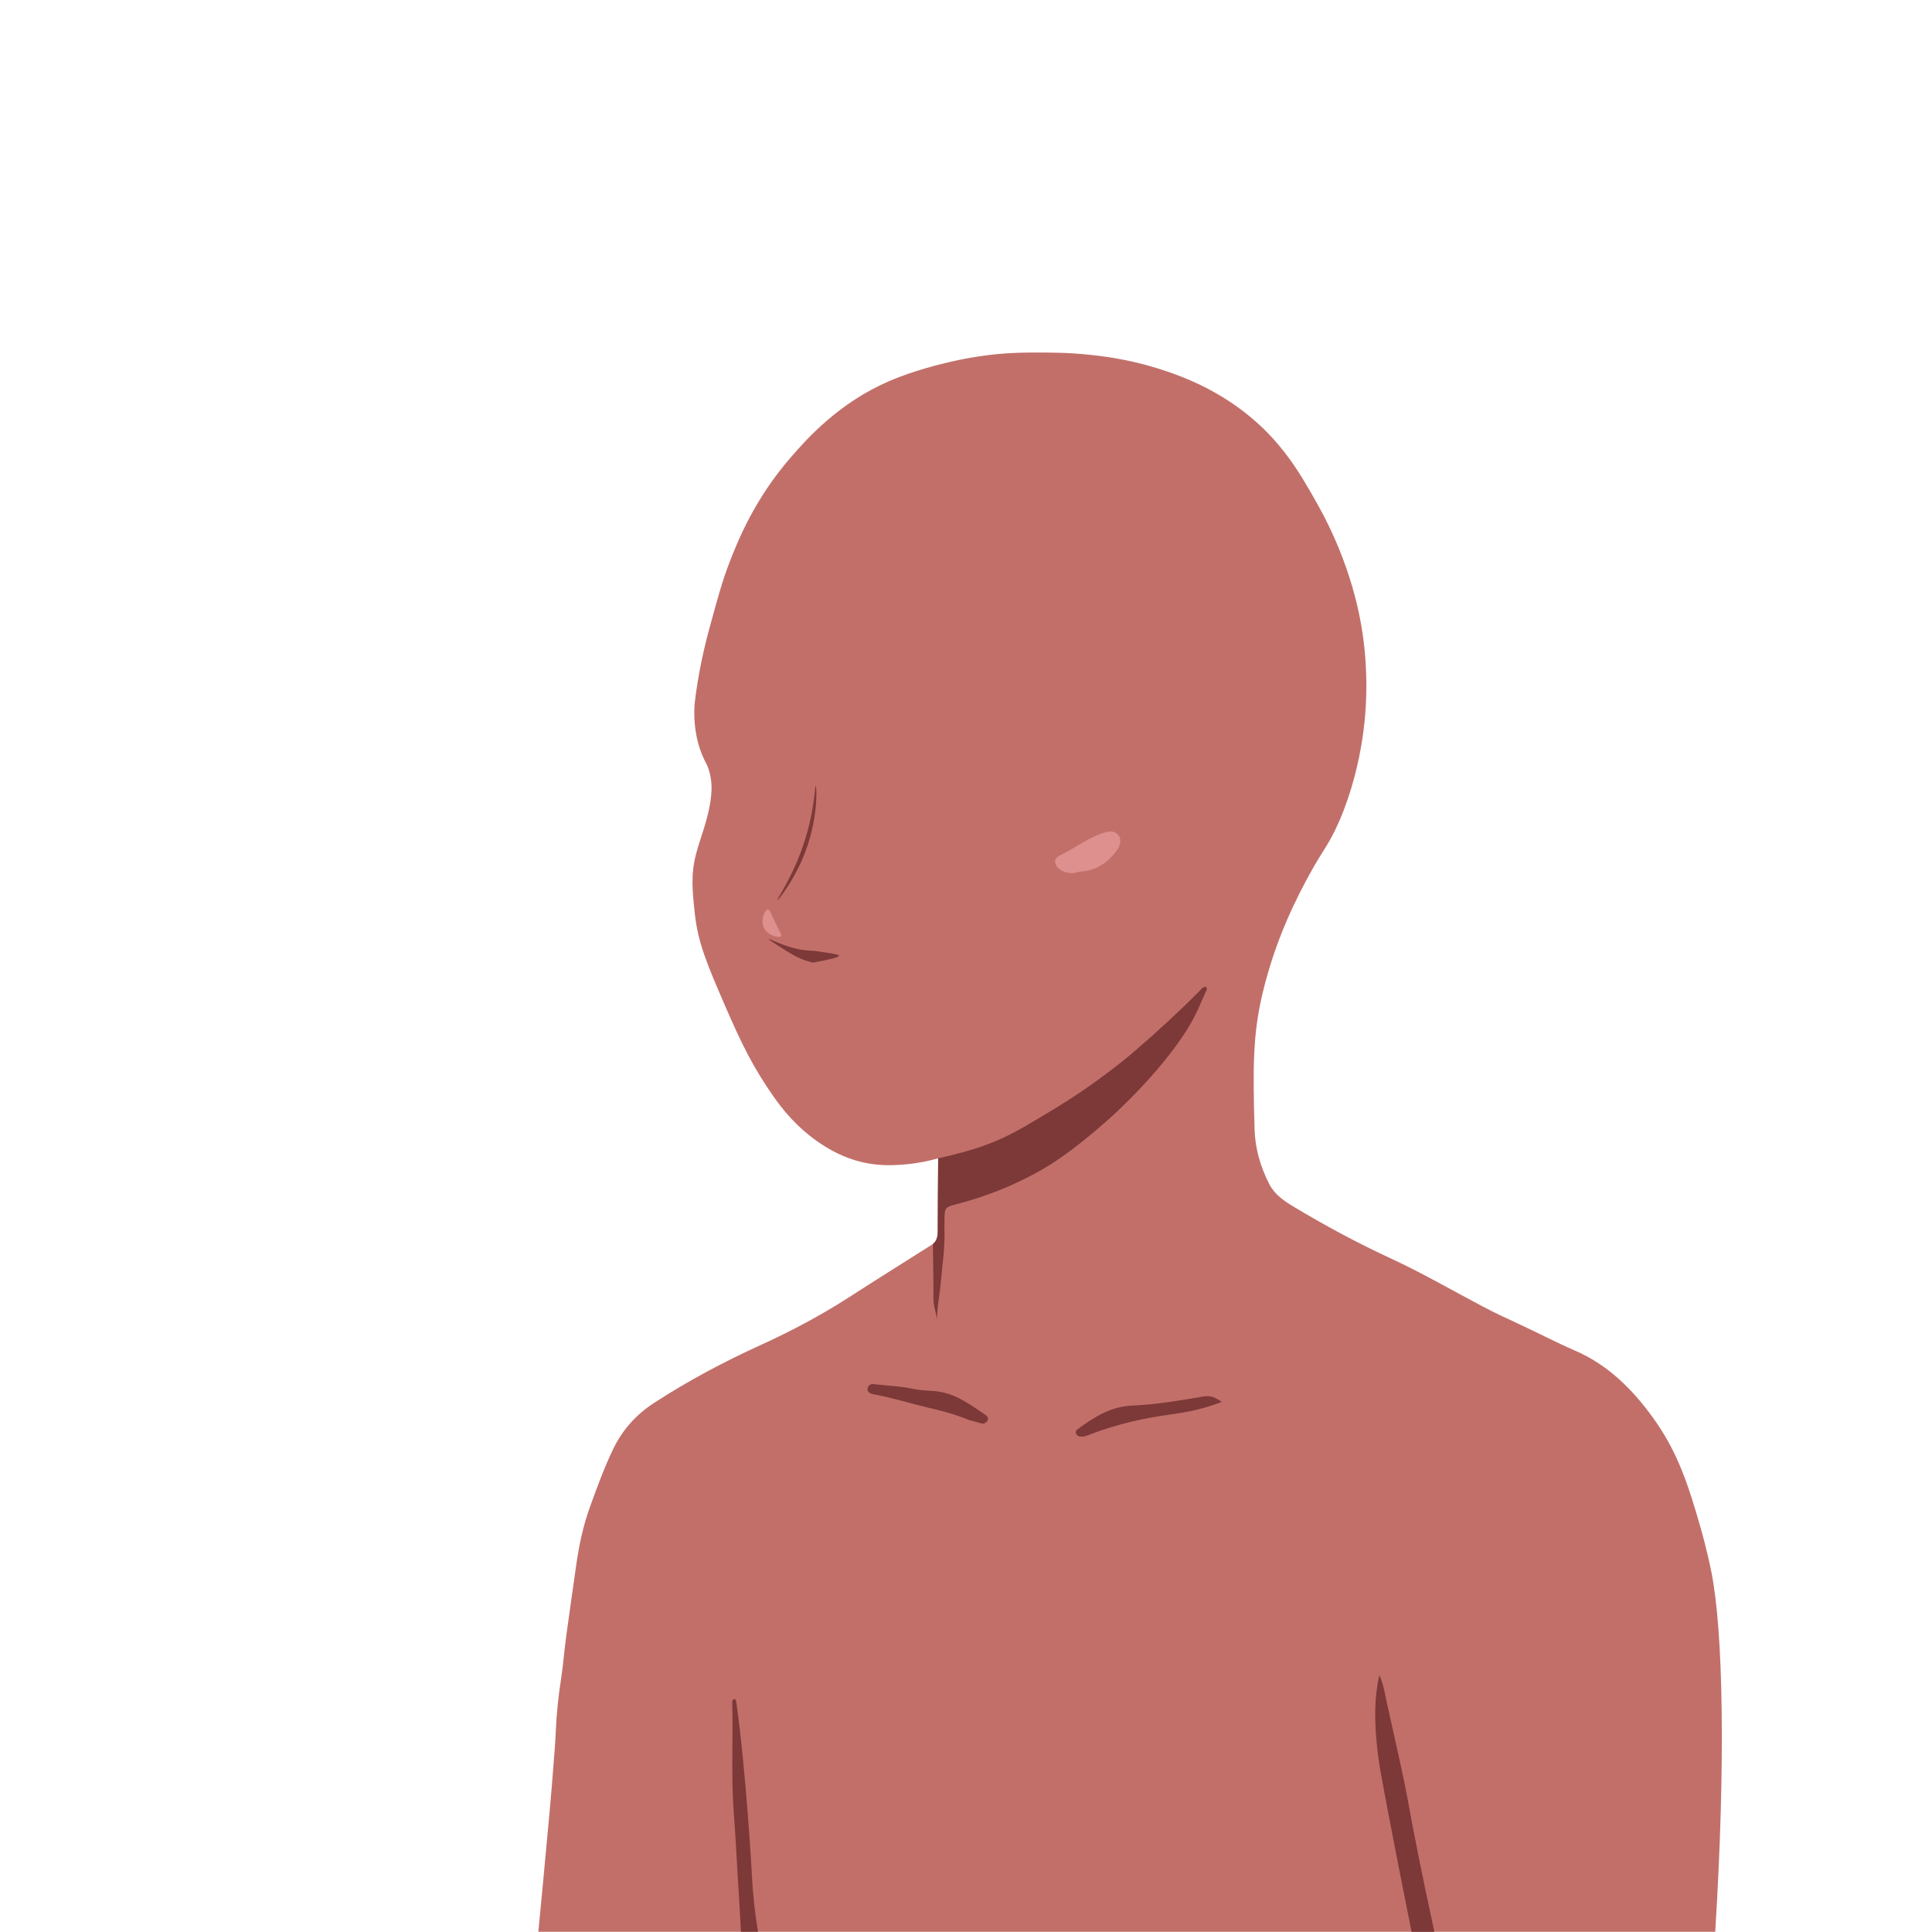
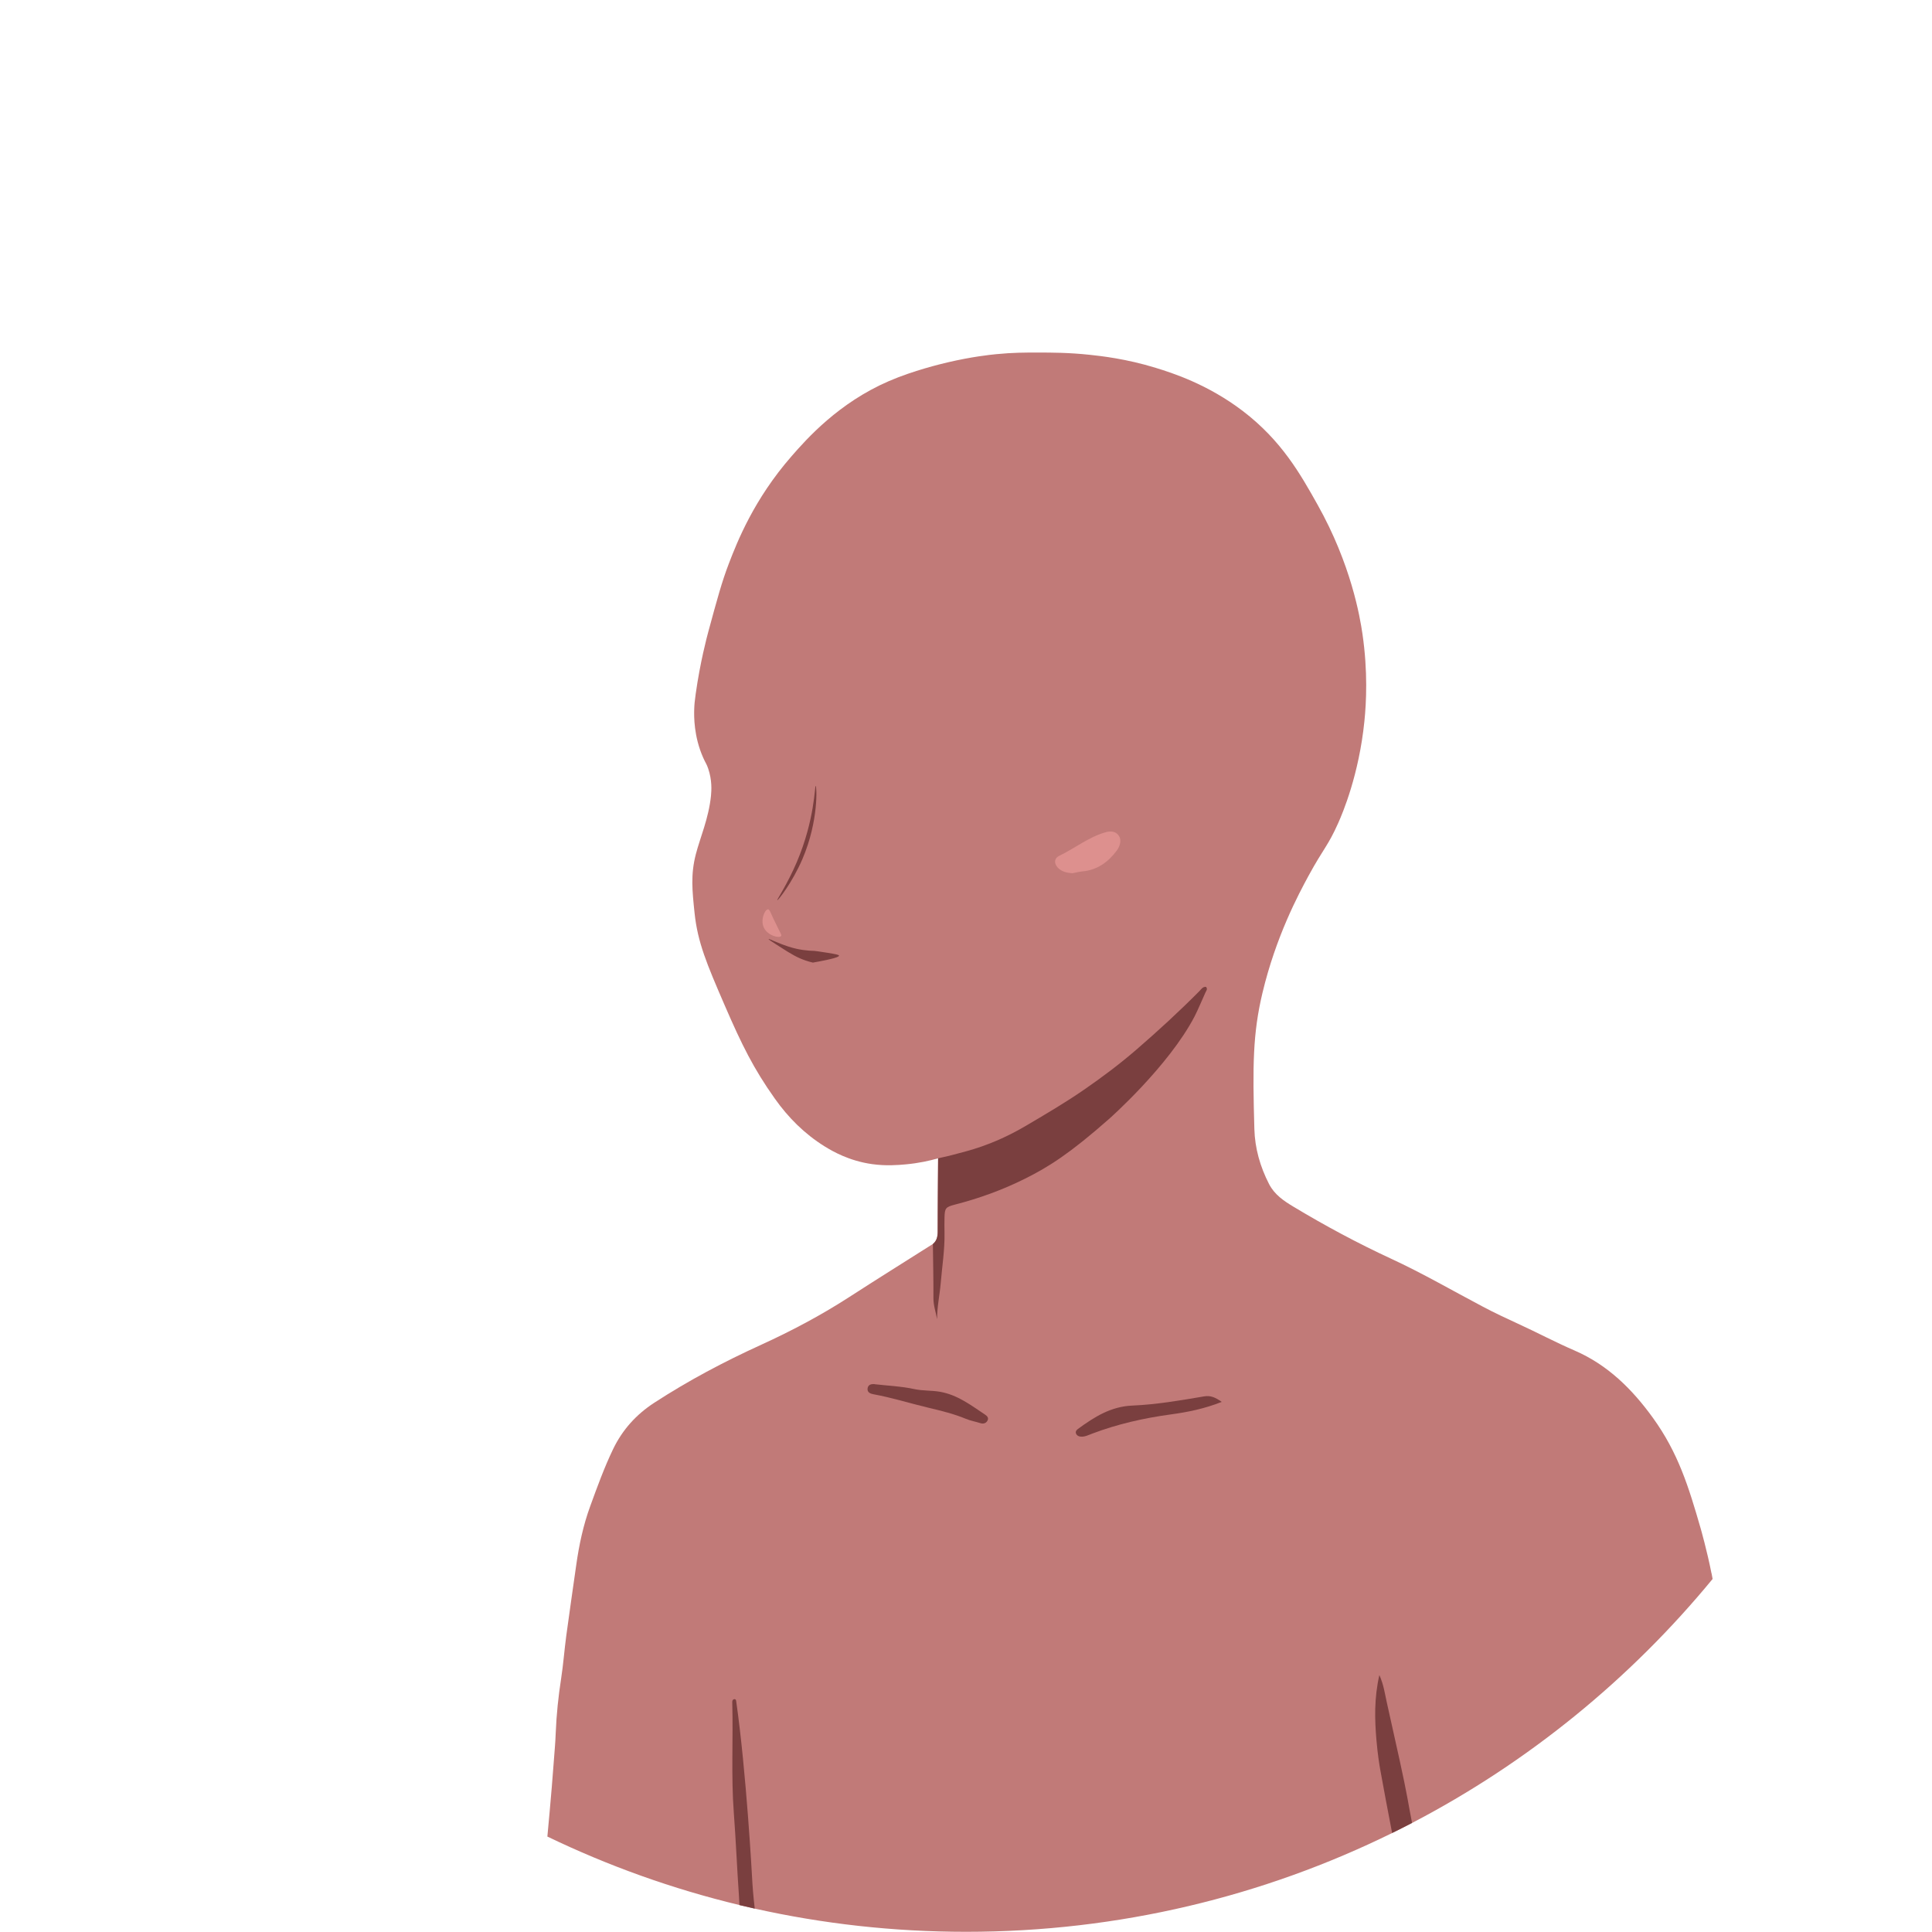
<svg xmlns="http://www.w3.org/2000/svg" id="Base_copy" viewBox="0 0 500 500">
  <defs>
-     <style>.cls-1{fill:#dd908e;}.cls-2{fill:#7c3938;}.cls-3{fill:#c26f6a;}</style>
+     <style>.cls-1{fill:#dd908e;}.cls-2{fill:#c17a78;}.cls-3{fill:#7a3f3f;}</style>
  </defs>
-   <path class="cls-3" d="m139.32,499.95c.25-2.57,1.79-18.52,2.91-30.99.43-4.8.72-8.24,1.02-12.33.34-4.72.42-4.76.56-8.15.19-4.71.69-9.45,1.41-14.14.56-3.65.83-7.35,1.33-11.01.82-6.1,1.72-12.2,2.58-18.3.73-5.18,1.81-10.28,3.61-15.21,1.82-5,3.63-10,5.95-14.81,2.42-5.03,6-8.97,10.66-11.99,8.8-5.71,18.03-10.61,27.58-14.96,7.89-3.6,15.54-7.65,22.84-12.36,7.19-4.64,14.45-9.17,21.68-13.75.3-.25.5-.5.62-.68.15-.23.24-.42.27-.49.08-.19.13-.35.16-.46.03-.11.05-.19.06-.21.04-.16.06-.29.07-.38.07-.6.07-1.04.07-1.04,0-.54.01-3.86.03-8.44,0-1.21.02-2.43.03-3.64.02-2.28.04-4.56.06-6.85-2.12.61-4.97,1.26-8.39,1.57-1.99.18-5.08.44-8.72-.08-5.92-.84-10.13-3.27-12.28-4.6-5.19-3.23-9.37-7.4-12.88-12.36-5.5-7.76-8.56-13.96-12.94-24.08-4.66-10.77-7.01-16.31-7.81-23.89-.61-5.81-1.05-9.94.32-15.25,1.08-4.22,3.32-9.25,3.92-15.11.15-1.44.31-4.07-.71-7.06-.43-1.27-.64-1.33-1.32-2.85-2.44-5.5-2.36-10.72-2.31-12.43.03-1.25.14-2.29.38-4,1.14-8.18,2.92-14.84,3.27-16.09,2.34-8.63,3.51-12.94,5.33-17.69,2.17-5.65,6.47-16.59,16.18-27.72,4-4.59,12.25-13.86,25.19-19.46,6.37-2.76,13.48-4.45,15.34-4.89,6.17-1.45,10.89-1.95,12.47-2.11,4.26-.42,7.47-.42,10.95-.42,3.27,0,7.83,0,13.31.59,2.84.3,9.44,1.04,17.02,3.37,4.24,1.31,13.44,4.22,22.58,11.21,10,7.64,14.85,16.27,19.3,24.18,8.71,15.5,11,29.13,11.63,33.45,1.43,9.83.98,17.87.51,22.58-1.41,13.94-5.65,23.84-6.74,26.29-2.69,6.06-3.82,6.58-7.67,13.65-2.65,4.87-8.5,15.81-11.98,30.42-2.5,10.52-2.56,18.76-2.09,35.22.14,4.97,1.49,9.72,3.79,14.21,1.44,2.79,3.82,4.38,6.37,5.91,8.17,4.91,16.57,9.42,25.22,13.42,8.14,3.77,15.87,8.27,23.78,12.44,2.95,1.55,5.96,2.97,9,4.36,4.93,2.26,9.72,4.81,14.7,6.96,8.57,3.7,14.92,10,20.29,17.46,6.51,9.02,9.19,17.66,12.36,28.67,0,0,1.64,5.71,2.78,11.54,2.97,15.22,3.65,48.9.93,92.78H139.32Z" />
+   <path class="cls-2" d="m442.93,407.17c-1.14-5.82-2.78-11.54-2.78-11.54-3.17-11.01-5.86-19.65-12.36-28.67-5.38-7.45-11.73-13.75-20.3-17.45-4.98-2.15-9.77-4.71-14.7-6.96-3.03-1.39-6.05-2.81-9-4.37-7.91-4.17-15.64-8.67-23.78-12.43-8.64-4-17.04-8.51-25.22-13.43-2.55-1.53-4.93-3.12-6.37-5.91-2.3-4.48-3.65-9.23-3.79-14.21-.47-16.46-.41-24.7,2.09-35.22,3.48-14.61,9.33-25.55,11.98-30.42,3.85-7.07,4.98-7.59,7.67-13.65,1.08-2.45,5.33-12.35,6.74-26.29.48-4.71.92-12.76-.51-22.58-.63-4.32-2.92-17.95-11.63-33.45-4.44-7.92-9.29-16.54-19.29-24.19-9.14-6.98-18.34-9.9-22.58-11.2-7.58-2.34-14.19-3.07-17.02-3.37-5.49-.59-10.04-.59-13.32-.59-3.48-.01-6.69,0-10.95.42-1.58.15-6.31.66-12.47,2.1-1.86.44-8.97,2.13-15.34,4.89-12.94,5.6-21.19,14.87-25.19,19.47-9.71,11.13-14.01,22.07-16.18,27.72-1.82,4.76-2.99,9.07-5.33,17.69-.34,1.26-2.12,7.92-3.26,16.1-.24,1.71-.35,2.75-.38,4-.05,1.71-.13,6.92,2.31,12.43.67,1.52.88,1.58,1.31,2.85,1.02,2.99.86,5.62.72,7.06-.6,5.86-2.84,10.89-3.92,15.11-1.37,5.31-.93,9.44-.32,15.26.8,7.57,3.15,13.11,7.81,23.88,4.38,10.12,7.44,16.33,12.94,24.08,3.51,4.96,7.69,9.13,12.88,12.37,2.15,1.33,6.36,3.76,12.28,4.6,3.63.51,6.73.25,8.71.07,3.42-.31,6.28-.96,8.39-1.57-.02,2.29-.04,4.57-.06,6.85,0,.68,0,1.36-.01,2.04-.03,3.33-.05,6.65-.04,9.98,0,.13,0,.25,0,.37,0,.06,0,.13-.01.19-.01.29-.04.57-.1.83,0,.02,0,.05,0,.08-.01.01-.01.02-.02.04-.02.09-.04.17-.07.25-.02.07-.04.14-.07.21,0,.01,0,.02-.01.03-.01.04-.03.09-.05.14-.01.02-.02.04-.03.07h-.01s-.03.08-.05.11c-.04.07-.08.15-.14.24-.17.26-.39.51-.67.74-7.23,4.58-14.49,9.11-21.67,13.75-7.3,4.72-14.96,8.77-22.84,12.37-9.55,4.35-18.78,9.24-27.58,14.96-4.65,3.02-8.23,6.96-10.66,11.99-2.31,4.81-4.12,9.81-5.94,14.81-1.8,4.93-2.88,10.03-3.61,15.21-.86,6.1-1.76,12.19-2.58,18.3-.49,3.66-.76,7.36-1.32,11.01-.73,4.69-1.22,9.42-1.41,14.14-.14,3.38-.22,3.43-.56,8.15-.3,4.09-.59,7.53-1.02,12.33-.18,2.05-.38,4.18-.58,6.34,15.73,7.58,32.38,13.56,49.73,17.73,1.32.32,2.64.62,3.96.92,17.6,3.93,35.9,6,54.69,6,39.58,0,77-9.2,110.26-25.57,1.73-.85,3.45-1.72,5.16-2.61,30.01-15.65,56.44-37.21,77.76-63.13-.09-.51-.18-1-.27-1.47Z" />
  <g>
    <path class="cls-1" d="m197.7,240.1c1,2.07,3.96,2.76,4.44,2.16.2-.25-.09-.67-.98-2.45-1.83-3.63-1.93-4.5-2.4-4.48-.82.03-2.04,2.74-1.06,4.77Z" />
    <g id="Cheek_highlight">
      <path class="cls-1" d="m277.52,225.99c-1.3-.08-2.47-.34-3.43-1.13-1.31-1.08-1.45-2.65.04-3.37,4.02-1.95,7.58-4.82,11.93-6.09,1.72-.5,2.91-.09,3.58,1.03.59.97.3,2.47-.64,3.73-2.26,3.01-5.09,5.03-8.96,5.37-.87.08-1.72.32-2.51.47Z" />
    </g>
  </g>
  <g id="Ear_copy">
    <g>
-       <path class="cls-2" d="m203.77,246.26c1.3.77,2.17,1.29,3.34,1.79.76.33,1.86.74,3.26,1.07,5.63-.99,6.79-1.51,6.77-1.8-.02-.24-.99-.41-2.93-.73-2.07-.35-3.47-.5-3.47-.5-1.55-.03-3.96-.22-6.73-1.13-3.01-.99-5.02-2.08-5.1-1.93-.05.09.86.68,2.67,1.84,1.02.66,1.54.99,2.2,1.39Z" />
-       <path class="cls-2" d="m206.21,223.11c4.67-10.97,4.62-19.76,4.89-19.73.28.03.81,9.04-3.42,18.91-2.65,6.17-6.34,10.79-6.52,10.68-.16-.1,2.59-4.08,5.05-9.86Z" />
-       <path class="cls-2" d="m242.77,299.77c1.28-.27,3.07-.67,5.18-1.26,1.92-.54,8.72-1.97,17.34-7.03,5.16-3.03,10.32-6.06,15.25-9.46,4.69-3.23,9.23-6.64,13.55-10.37,5.61-4.85,11.07-9.86,16.29-15.13.5-.5.9-1.23,1.76-1.11.44.59.05.99-.14,1.38-.43.89-1.98,4.61-2.83,6.23-6.77,13-22.18,26.59-22.18,26.59-10.1,8.9-15.55,12.36-21.75,15.45-5.79,2.89-11.87,5.09-18.14,6.7-2.35.6-2.6.92-2.66,3.28-.03,1.33-.03,2.67,0,4,.08,4.37-.62,8.68-.98,13.01-.26,3.11-.96,6.18-.94,9.35-.34-1.83-.96-3.56-.95-5.46.02-4.66-.08-9.32-.14-13.98,1.04-.87,1.25-1.99,1.25-3.31,0-6.29.07-12.58.11-18.86Z" />
-       <path class="cls-2" d="m357.21,458.01c-.25-1.38-.67-4.03-.98-7.59-.47-5.41-.62-10.92.75-16.91,1.14,2.57,1.41,4.8,1.89,6.93,2.64,11.77,4.57,20.44,5.38,24.95,1.39,7.72,3.56,18.94,6.97,34.57h-5.9c-.64-3.16-5.57-27.7-8.12-41.95Z" />
-       <path class="cls-2" d="m191.24,490.67c-.5-7.18-.79-14.37-1.34-21.54-.72-9.5-.14-18.98-.4-28.47,0-.35,0-.76.44-.91.14-.04.25-.02.34.02.18.1.22.35.23.44,2.67,18.61,4.12,45.73,4.12,45.73.16,3.07.54,7.96,1.55,14.01h-4.42c-.17-3.09-.35-6.19-.52-9.28Z" />
-       <path class="cls-2" d="m316.19,362.81c-4.59,1.81-8.88,2.65-13.18,3.24-6.99.95-13.8,2.49-20.4,4.99-.96.36-1.92.88-3.01.75-.51-.06-.93-.31-1.12-.77-.21-.51.08-.91.49-1.21,4.24-3.09,8.5-5.82,14.1-6.05,6.23-.26,12.41-1.34,18.57-2.38,1.65-.28,2.89.26,4.55,1.43Z" />
-       <path class="cls-2" d="m226.41,358.24c3.39.39,6.83.52,10.14,1.24,2.26.5,4.52.32,6.77.72,4.52.81,7.95,3.47,11.57,5.87.53.35,1.11.87.63,1.66-.41.67-1.12.8-1.77.59-1.26-.41-2.57-.62-3.81-1.14-3.07-1.27-6.3-2.06-9.54-2.83-4.8-1.14-9.5-2.63-14.36-3.52-.69-.13-1.61-.43-1.52-1.42.1-1.09.97-1.28,1.89-1.19Z" />
+       <path class="cls-3" d="m203.77,246.26c1.3.77,2.17,1.29,3.34,1.79.76.33,1.86.74,3.26,1.07,5.63-.99,6.79-1.51,6.77-1.8-.02-.24-.99-.41-2.93-.73-2.07-.35-3.47-.5-3.47-.5-1.55-.03-3.96-.22-6.73-1.13-3.01-.99-5.02-2.08-5.1-1.93-.05.09.86.68,2.67,1.84,1.02.66,1.54.99,2.2,1.39Z" />
+       <path class="cls-3" d="m206.21,223.11c4.67-10.97,4.62-19.76,4.89-19.73.28.03.81,9.04-3.42,18.91-2.65,6.17-6.34,10.79-6.52,10.68-.16-.1,2.59-4.08,5.05-9.86Z" />
+       <path class="cls-3" d="m242.77,299.77c1.28-.27,3.07-.67,5.18-1.26,1.92-.54,8.72-1.97,17.34-7.03,5.16-3.03,10.32-6.06,15.25-9.46,4.69-3.23,9.23-6.64,13.55-10.37,5.61-4.85,11.07-9.86,16.29-15.13.5-.5.9-1.23,1.76-1.11.44.59.05.99-.14,1.38-.43.89-1.98,4.61-2.83,6.23-6.77,13-22.18,26.59-22.18,26.59-10.1,8.9-15.55,12.36-21.75,15.45-5.79,2.89-11.87,5.09-18.14,6.7-2.35.6-2.6.92-2.66,3.28-.03,1.33-.03,2.67,0,4,.08,4.37-.62,8.68-.98,13.01-.26,3.11-.96,6.18-.94,9.35-.34-1.83-.96-3.56-.95-5.46.02-4.66-.08-9.32-.14-13.98,1.04-.87,1.25-1.99,1.25-3.31,0-6.29.07-12.58.11-18.86Z" />
+       <path class="cls-3" d="m365.44,471.77c-1.71.89-3.43,1.76-5.16,2.61-1.12-5.82-2.23-11.65-3.07-16.37-.25-1.38-.67-4.03-.98-7.6-.47-5.4-.62-10.91.75-16.91,1.14,2.57,1.41,4.8,1.89,6.93,2.63,11.76,4.57,20.44,5.38,24.95.34,1.91.73,4.04,1.19,6.39Z" />
+       <path class="cls-3" d="m195.33,493.95c-1.32-.3-2.64-.6-3.96-.92-.04-.78-.08-1.57-.13-2.36-.5-7.17-.79-14.37-1.33-21.53-.72-9.5-.14-18.99-.4-28.47-.01-.35-.01-.77.44-.91.15-.04.26-.03.34.02.18.1.22.35.23.44,2.67,18.61,4.12,45.72,4.12,45.72.1,1.98.3,4.7.69,8.01Z" />
+       <path class="cls-3" d="m316.19,362.81c-4.59,1.81-8.88,2.65-13.18,3.24-6.99.95-13.8,2.49-20.4,4.99-.96.36-1.92.88-3.01.75-.51-.06-.93-.31-1.12-.77-.21-.51.08-.91.49-1.21,4.24-3.09,8.5-5.82,14.1-6.05,6.23-.26,12.41-1.34,18.57-2.38,1.65-.28,2.89.26,4.55,1.43Z" />
+       <path class="cls-3" d="m226.41,358.24c3.39.39,6.83.52,10.14,1.24,2.26.5,4.52.32,6.77.72,4.52.81,7.95,3.47,11.57,5.87.53.35,1.11.87.63,1.66-.41.67-1.12.8-1.77.59-1.26-.41-2.57-.62-3.81-1.14-3.07-1.27-6.3-2.06-9.54-2.83-4.8-1.14-9.5-2.63-14.36-3.52-.69-.13-1.61-.43-1.52-1.42.1-1.09.97-1.28,1.89-1.19Z" />
    </g>
  </g>
</svg>
